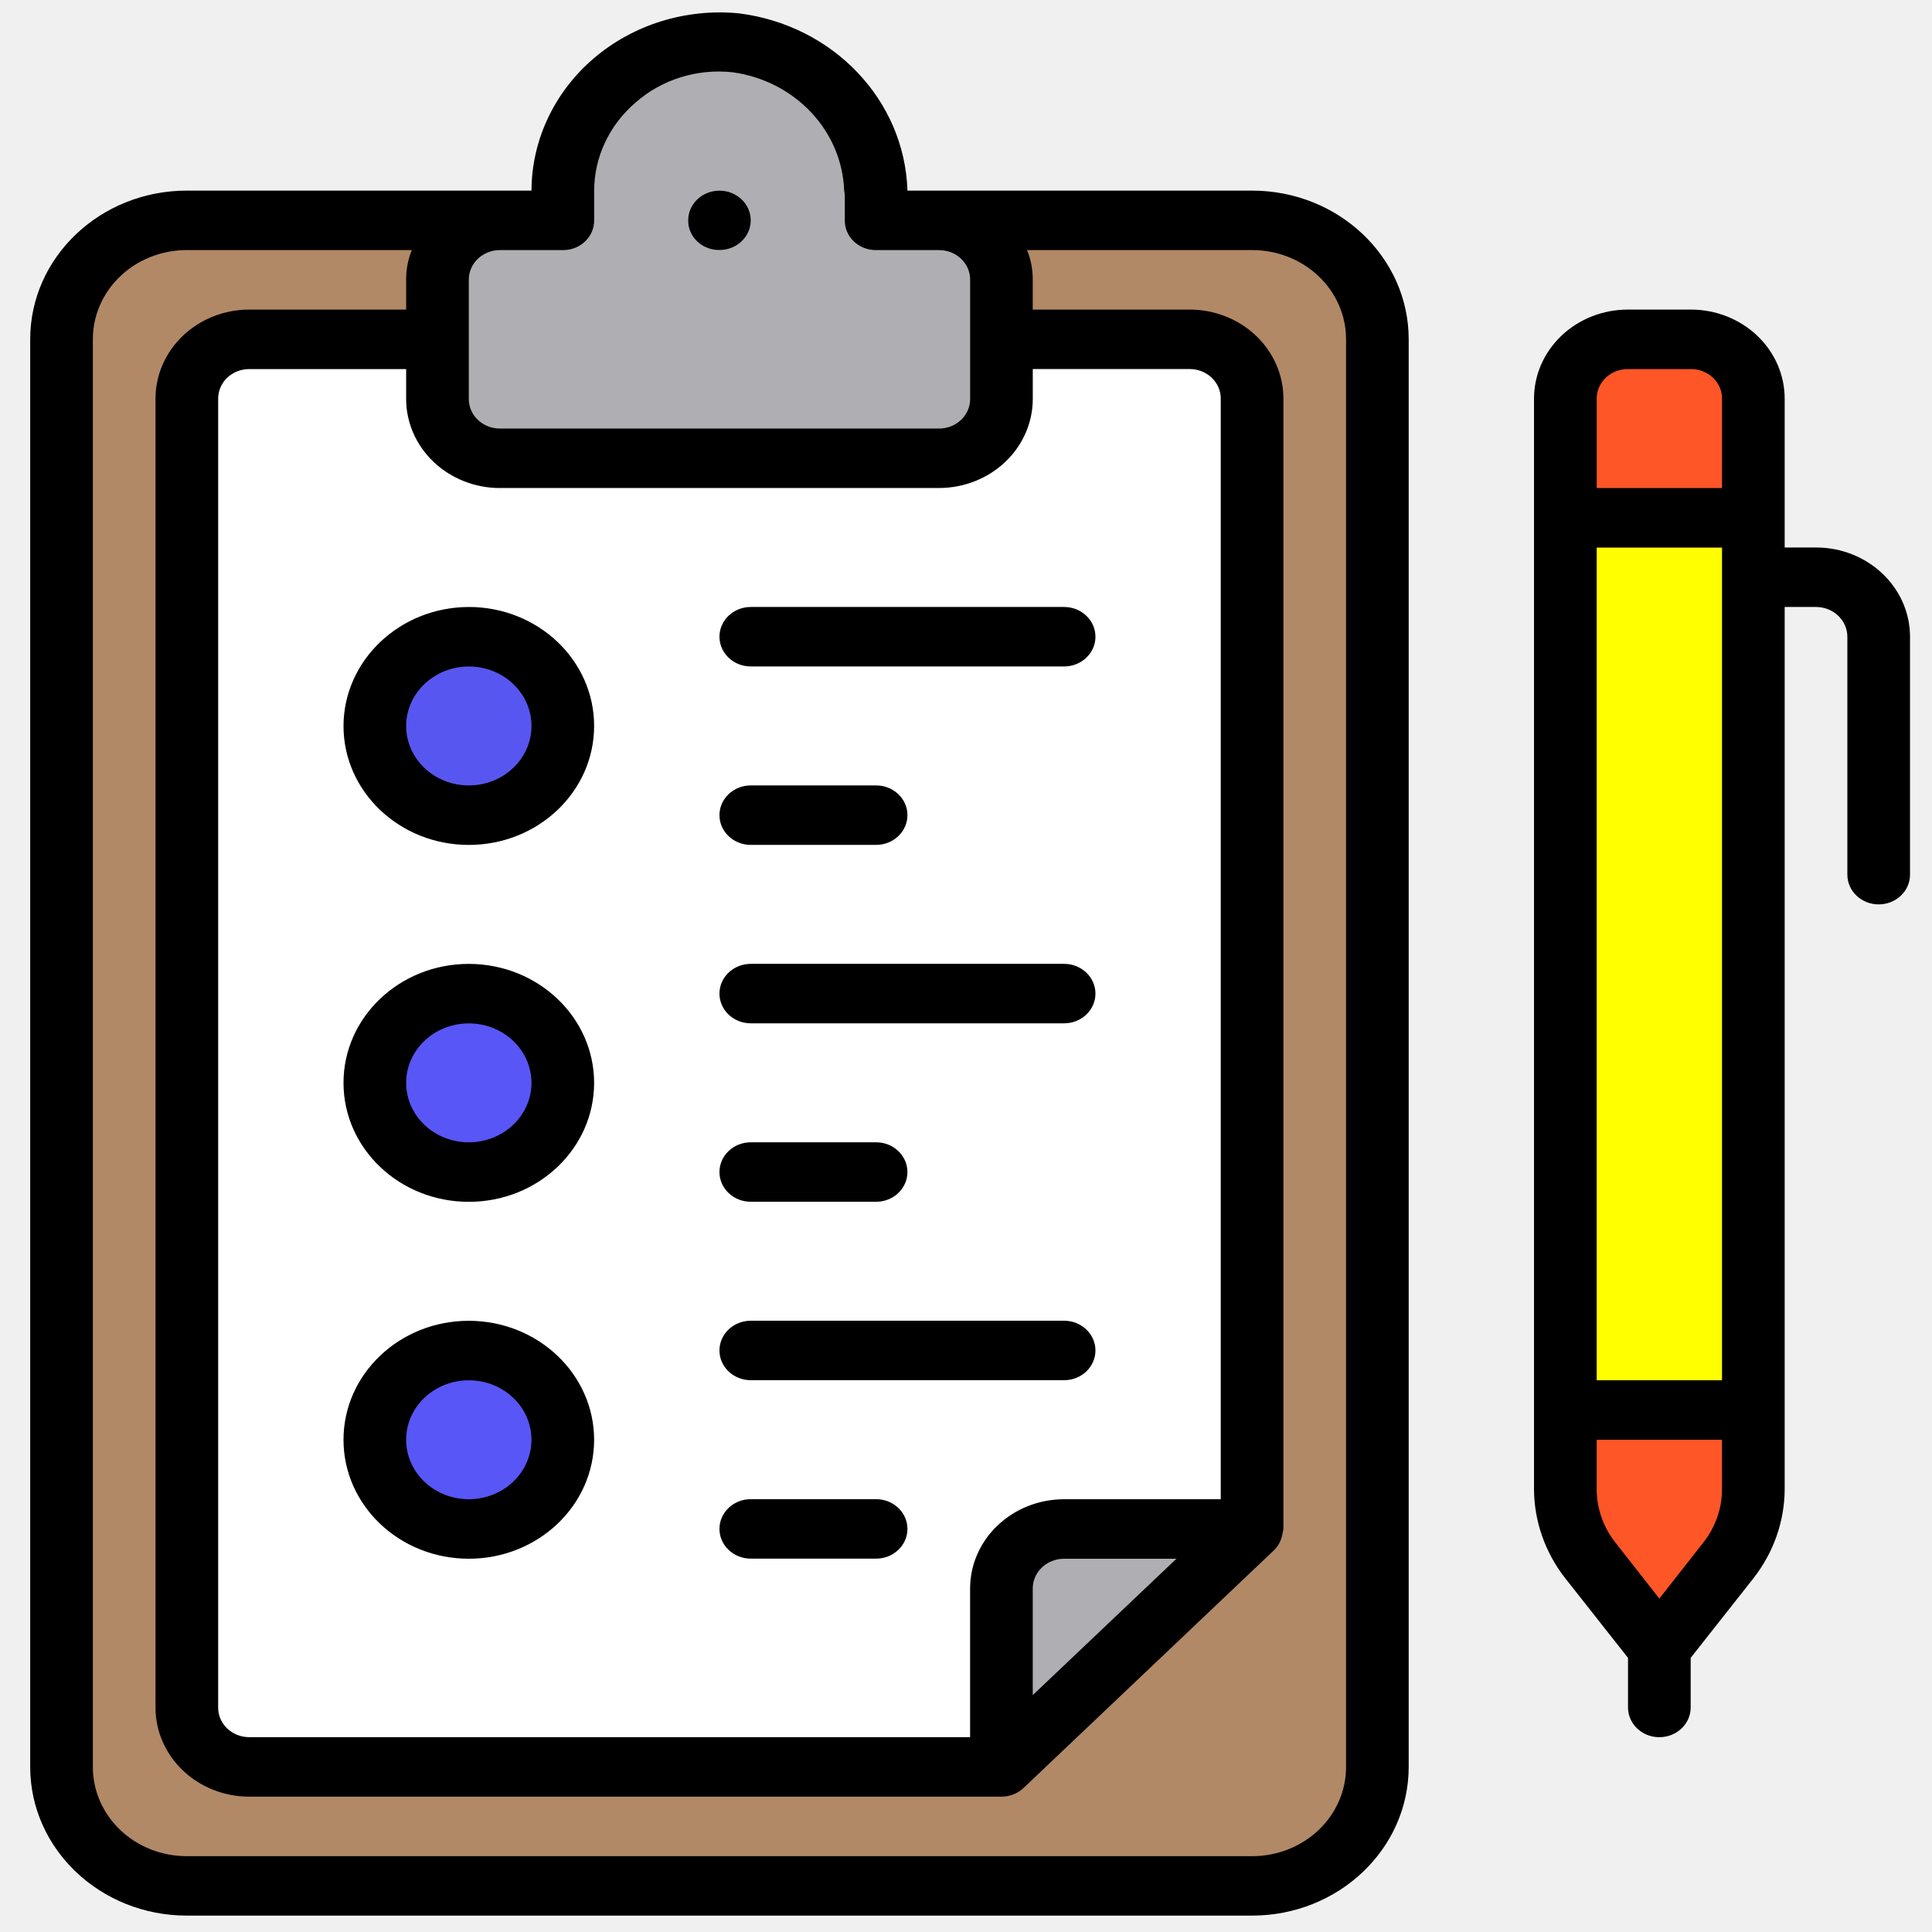
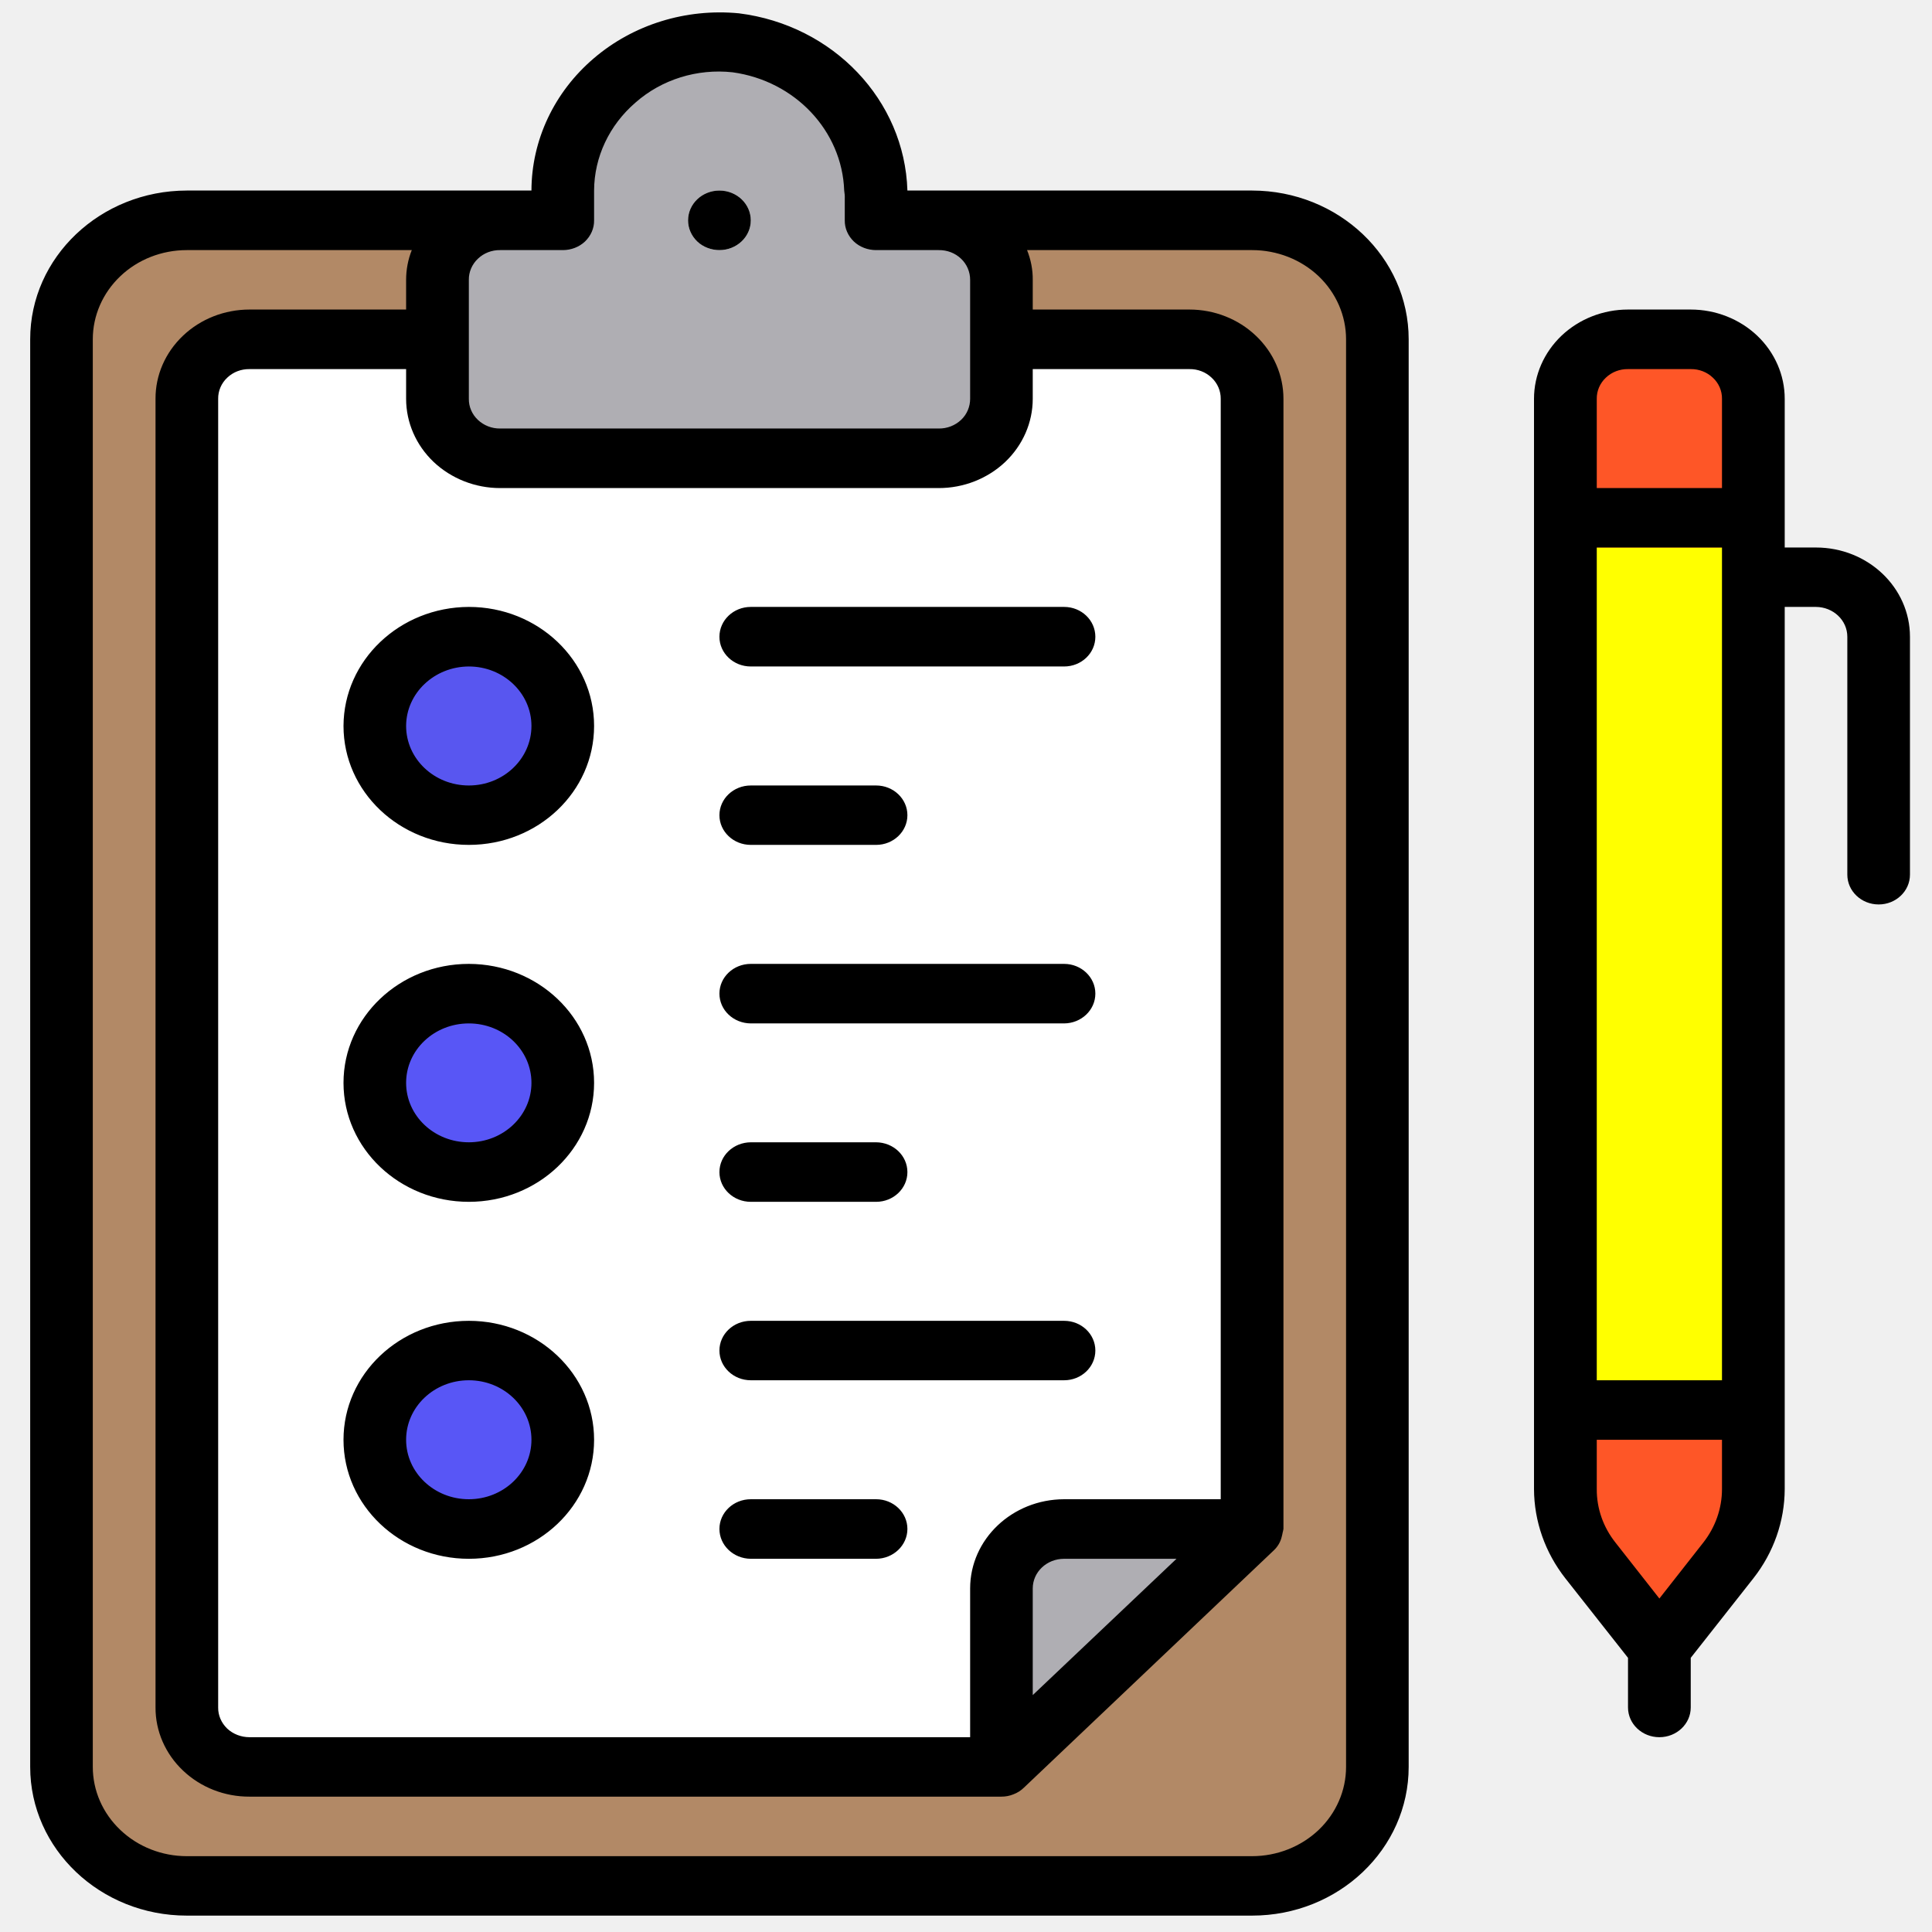
- <svg xmlns="http://www.w3.org/2000/svg" data-name="Layer 1" viewBox="0 0 64 64" version="1.1" id="svg24" width="64" height="64">
-   <defs id="defs28" />
-   <rect width="43.59" height="55.173" x="2.038" y="7.299" rx="4.151" ry="3.941" id="rect2" style="fill:#b28966;stroke-width:2.022" />
-   <path d="M 33.174,58.531 H 8.265 A 2.076,1.97 0 0 1 6.189,56.561 V 13.211 A 2.076,1.97 0 0 1 8.265,11.24 H 39.401 a 2.076,1.97 0 0 1 2.076,1.97 v 37.439" id="path4" style="fill:#ffffff;stroke-width:2.022" />
-   <path d="M 29.022,7.299 V 6.595 a 5.393,5.119 0 0 0 -4.654,-5.182 5.19,4.927 0 0 0 -5.724,4.901 v 0.985 h -2.076 a 2.076,1.97 0 0 0 -2.076,1.97 v 3.941 a 2.076,1.97 0 0 0 2.076,1.97 H 31.098 a 2.076,1.97 0 0 0 2.076,-1.97 V 9.27 A 2.076,1.97 0 0 0 31.098,7.299 Z" id="path6" style="fill:#afaeb3;stroke-width:2.022" />
-   <ellipse cx="23.833" cy="7.299" id="circle8" style="fill:#ffffff;stroke-width:2.022" rx="1.038" ry="0.985" />
-   <path d="m 33.173,58.531 v -5.911 a 2.076,1.97 0 0 1 2.076,-1.97 h 6.227 z" id="path10" style="fill:#afaeb3;stroke-width:2.022" />
-   <ellipse cx="15.53" cy="24.048" id="circle12" style="fill:#5856f0;fill-opacity:1;stroke-width:2.022" rx="3.114" ry="2.956" />
-   <ellipse cx="15.53" cy="47.694" id="circle14" style="fill:#5856f6;fill-opacity:1;stroke-width:2.022" rx="3.114" ry="2.956" />
-   <ellipse cx="15.53" cy="35.871" id="circle16" style="fill:#5856f6;fill-opacity:1;stroke-width:2.022" rx="3.114" ry="2.956" />
-   <path d="m 58.082,13.211 v 36.119 a 4.086,3.879 0 0 1 -0.83,2.365 l -1.245,1.576 -1.038,1.32 -1.038,-1.32 -1.245,-1.576 A 4.086,3.879 0 0 1 51.855,49.329 V 13.211 a 2.082,1.976 0 0 1 2.076,-1.97 h 2.076 a 2.082,1.976 0 0 1 2.076,1.97 z" id="path18" style="fill:#ffff00;fill-opacity:1;stroke-width:2.022" />
-   <path d="m 58.082,46.709 v 2.621 a 4.086,3.879 0 0 1 -0.83,2.365 l -2.283,2.897 -2.283,-2.897 a 4.086,3.879 0 0 1 -0.83,-2.365 v -2.621 z m 0,-33.498 v 4.926 h -6.227 v -4.926 a 2.082,1.976 0 0 1 2.076,-1.97 h 2.076 a 2.082,1.976 0 0 1 2.076,1.97 z" id="path20" style="fill:#fe5627;fill-opacity:1;stroke-width:2.022" />
-   <path d="M 41.476,6.314 H 30.06 A 6.426,6.1 0 0 0 24.476,0.442 6.237,5.921 0 0 0 17.606,6.314 H 6.189 A 5.191,4.928 0 0 0 1,11.24 v 47.291 a 5.191,4.928 0 0 0 5.189,4.926 H 41.476 a 5.191,4.928 0 0 0 5.189,-4.926 V 11.24 A 5.191,4.928 0 0 0 41.476,6.314 Z M 15.53,12.225 V 9.27 a 1.028,0.976 0 0 1 1.038,-0.985 h 2.076 a 1.028,0.976 0 0 0 1.038,-0.985 v -0.985 a 4.155,3.944 0 0 1 1.37,-2.916 4.045,3.84 0 0 1 3.217,-1.005 4.321,4.102 0 0 1 3.695,3.921 1.275,1.21 0 0 1 0.021,0.276 v 0.709 a 1.028,0.976 0 0 0 1.038,0.985 h 2.076 a 1.028,0.976 0 0 1 1.038,0.985 v 3.941 a 1.028,0.976 0 0 1 -1.038,0.985 H 16.568 a 1.028,0.976 0 0 1 -1.038,-0.985 z m 1.038,3.941 H 31.098 a 3.109,2.952 0 0 0 3.114,-2.956 v -0.985 h 5.189 a 1.028,0.976 0 0 1 1.038,0.985 v 36.454 h -5.189 a 3.117,2.959 0 0 0 -3.114,2.956 v 4.926 H 8.265 A 1.028,0.976 0 0 1 7.227,56.561 V 13.211 a 1.028,0.976 0 0 1 1.038,-0.985 h 5.189 v 0.985 a 3.109,2.952 0 0 0 3.114,2.956 z m 22.403,35.469 -4.76,4.518 v -3.533 a 1.039,0.986 0 0 1 1.038,-0.985 z m 5.619,6.897 a 3.109,2.952 0 0 1 -3.114,2.956 H 6.189 A 3.109,2.952 0 0 1 3.076,58.531 V 11.24 A 3.109,2.952 0 0 1 6.189,8.284 H 13.641 A 2.877,2.731 0 0 0 13.454,9.27 V 10.255 H 8.265 a 3.109,2.952 0 0 0 -3.114,2.956 v 43.35 a 3.109,2.952 0 0 0 3.114,2.956 H 33.173 a 1.038,0.985 0 0 0 0.394,-0.074 1.014,0.963 0 0 0 0.356,-0.23 l 8.272,-7.852 a 1.012,0.96 0 0 0 0.268,-0.462 0.96,0.911 0 0 0 0.025,-0.122 0.985,0.935 0 0 0 0.027,-0.127 V 13.211 A 3.109,2.952 0 0 0 39.401,10.255 H 34.211 V 9.27 A 2.877,2.731 0 0 0 34.024,8.284 h 7.452 a 3.109,2.952 0 0 1 3.114,2.956 z M 23.833,8.284 A 1.038,0.985 0 1 0 22.795,7.299 1.028,0.976 0 0 0 23.833,8.284 Z M 11.379,24.048 a 4.151,3.941 0 1 0 4.151,-3.941 4.164,3.953 0 0 0 -4.151,3.941 z m 4.151,-1.97 a 2.076,1.97 0 1 1 -2.076,1.97 2.082,1.976 0 0 1 2.076,-1.97 z m 0,21.675 a 4.151,3.941 0 1 0 4.151,3.941 4.156,3.945 0 0 0 -4.151,-3.941 z m 0,5.911 a 2.076,1.97 0 1 1 2.076,-1.97 2.078,1.973 0 0 1 -2.076,1.97 z m 0,-17.734 a 4.151,3.941 0 1 0 4.151,3.941 4.156,3.945 0 0 0 -4.151,-3.941 z m 0,5.911 a 2.076,1.97 0 1 1 2.076,-1.97 2.078,1.973 0 0 1 -2.076,1.97 z m 9.341,-15.764 h 10.379 a 1.038,0.985 0 0 0 0,-1.97 H 24.871 a 1.038,0.985 0 0 0 0,1.97 z m 0,5.911 h 4.151 a 1.038,0.985 0 0 0 0,-1.97 h -4.151 a 1.038,0.985 0 0 0 0,1.97 z m 0,5.911 h 10.379 a 1.038,0.985 0 0 0 0,-1.97 H 24.871 a 1.038,0.985 0 0 0 0,1.97 z m 0,5.911 h 4.151 a 1.038,0.985 0 0 0 0,-1.97 h -4.151 a 1.038,0.985 0 0 0 0,1.97 z m 0,5.911 h 10.379 a 1.038,0.985 0 0 0 0,-1.97 H 24.871 a 1.038,0.985 0 0 0 0,1.97 z m 0,5.911 h 4.151 a 1.038,0.985 0 0 0 0,-1.97 h -4.151 a 1.038,0.985 0 0 0 0,1.97 z M 60.158,18.137 h -1.038 v -4.926 a 3.109,2.952 0 0 0 -3.114,-2.956 h -2.076 a 3.109,2.952 0 0 0 -3.114,2.956 v 36.119 a 5.243,4.978 0 0 0 1.038,2.956 l 2.076,2.633 v 1.643 a 1.038,0.985 0 0 0 2.076,0 v -1.643 l 2.076,-2.633 a 5.243,4.978 0 0 0 1.038,-2.956 V 20.107 h 1.038 a 1.039,0.986 0 0 1 1.038,0.985 v 7.882 a 1.038,0.985 0 0 0 2.076,0 v -7.882 a 3.117,2.959 0 0 0 -3.114,-2.956 z m -3.114,31.193 a 3.109,2.951 0 0 1 -0.623,1.773 l -1.453,1.852 -1.453,-1.852 a 3.109,2.951 0 0 1 -0.623,-1.773 v -1.635 h 4.151 z m 0,-3.606 H 52.893 V 18.137 h 4.151 z m 0,-29.557 h -4.151 v -2.956 a 1.028,0.976 0 0 1 1.038,-0.985 h 2.076 a 1.028,0.976 0 0 1 1.038,0.985 z" id="path22" style="stroke-width:2.022" />
+ <svg xmlns="http://www.w3.org/2000/svg" width="64px" height="64px" viewBox="0 0 64 64" version="1.1">
+   <g id="surface1">
+     <path style=" stroke:none;fill-rule:nonzero;fill:rgb(69.804%,53.725%,40%);fill-opacity:1;" d="M 6.188 7.301 L 41.477 7.301 C 43.77 7.301 45.629 9.062 45.629 11.238 L 45.629 58.531 C 45.629 60.707 43.77 62.473 41.477 62.473 L 6.188 62.473 C 3.898 62.473 2.039 60.707 2.039 58.531 L 2.039 11.238 C 2.039 9.062 3.898 7.301 6.188 7.301 Z M 6.188 7.301 " />
+     <path style=" stroke:none;fill-rule:nonzero;fill:rgb(100%,100%,100%);fill-opacity:1;" d="M 33.172 58.531 L 8.266 58.531 C 7.117 58.531 6.188 57.648 6.188 56.562 L 6.188 13.211 C 6.188 12.121 7.117 11.238 8.266 11.238 L 39.402 11.238 C 40.547 11.238 41.477 12.121 41.477 13.211 L 41.477 50.648 " />
+     <path style=" stroke:none;fill-rule:nonzero;fill:rgb(68.627%,68.235%,70.196%);fill-opacity:1;" d="M 29.023 7.301 L 29.023 6.594 C 29.082 3.996 27.078 1.77 24.367 1.414 C 22.906 1.27 21.449 1.723 20.359 2.656 C 19.266 3.59 18.645 4.918 18.645 6.312 L 18.645 7.301 L 16.566 7.301 C 15.422 7.301 14.492 8.18 14.492 9.27 L 14.492 13.211 C 14.492 14.297 15.422 15.18 16.566 15.18 L 31.098 15.18 C 32.242 15.18 33.172 14.297 33.172 13.211 L 33.172 9.27 C 33.172 8.18 32.242 7.301 31.098 7.301 Z M 29.023 7.301 " />
+     <path style=" stroke:none;fill-rule:nonzero;fill:rgb(100%,100%,100%);fill-opacity:1;" d="M 24.871 7.301 C 24.871 7.844 24.406 8.285 23.832 8.285 C 23.258 8.285 22.793 7.844 22.793 7.301 C 22.793 6.754 23.258 6.312 23.832 6.312 C 24.406 6.312 24.871 6.754 24.871 7.301 Z M 24.871 7.301 " />
+     <path style=" stroke:none;fill-rule:nonzero;fill:rgb(68.627%,68.235%,70.196%);fill-opacity:1;" d="M 33.172 58.531 L 33.172 52.621 C 33.172 51.531 34.102 50.648 35.25 50.648 L 41.477 50.648 Z M 33.172 58.531 " />
+     <path style=" stroke:none;fill-rule:nonzero;fill:rgb(34.51%,33.725%,94.118%);fill-opacity:1;" d="M 18.645 24.047 C 18.645 25.68 17.25 27.004 15.531 27.004 C 13.809 27.004 12.418 25.68 12.418 24.047 C 12.418 22.414 13.809 21.094 15.531 21.094 C 17.25 21.094 18.645 22.414 18.645 24.047 Z M 18.645 24.047 " />
+     <path style=" stroke:none;fill-rule:nonzero;fill:rgb(34.51%,33.725%,96.471%);fill-opacity:1;" d="M 18.645 47.695 C 18.645 49.328 17.25 50.648 15.531 50.648 C 13.809 50.648 12.418 49.328 12.418 47.695 C 12.418 46.062 13.809 44.738 15.531 44.738 C 17.25 44.738 18.645 46.062 18.645 47.695 Z M 18.645 47.695 " />
+     <path style=" stroke:none;fill-rule:nonzero;fill:rgb(34.51%,33.725%,96.471%);fill-opacity:1;" d="M 18.645 35.871 C 18.645 37.504 17.25 38.828 15.531 38.828 C 13.809 38.828 12.418 37.504 12.418 35.871 C 12.418 34.238 13.809 32.914 15.531 32.914 C 17.25 32.914 18.645 34.238 18.645 35.871 Z M 18.645 35.871 " />
+     <path style=" stroke:none;fill-rule:nonzero;fill:rgb(100%,100%,0%);fill-opacity:1;" d="M 58.082 13.211 L 58.082 49.328 C 58.086 50.184 57.793 51.016 57.25 51.695 L 56.008 53.27 L 54.969 54.59 L 53.93 53.27 L 52.684 51.695 C 52.141 51.016 51.852 50.184 51.855 49.328 L 51.855 13.211 C 51.859 12.125 52.785 11.242 53.93 11.238 L 56.008 11.238 C 57.152 11.242 58.078 12.125 58.082 13.211 Z M 58.082 13.211 " />
+     <path style=" stroke:none;fill-rule:nonzero;fill:rgb(99.608%,33.725%,15.294%);fill-opacity:1;" d="M 58.082 46.707 L 58.082 49.328 C 58.086 50.184 57.793 51.016 57.25 51.695 L 54.969 54.59 L 52.684 51.695 C 52.141 51.016 51.852 50.184 51.855 49.328 L 51.855 46.707 Z M 58.082 13.211 L 58.082 18.137 L 51.855 18.137 L 51.855 13.211 C 51.859 12.125 52.785 11.242 53.93 11.238 L 56.008 11.238 C 57.152 11.242 58.078 12.125 58.082 13.211 Z M 58.082 13.211 " />
+     <path style=" stroke:none;fill-rule:nonzero;fill:rgb(0%,0%,0%);fill-opacity:1;" d="M 41.477 6.312 L 30.059 6.312 C 29.969 3.32 27.602 0.832 24.477 0.441 C 22.723 0.273 20.977 0.812 19.668 1.934 C 18.359 3.051 17.609 4.641 17.605 6.312 L 6.188 6.312 C 3.324 6.316 1 8.52 1 11.238 L 1 58.531 C 1 61.25 3.324 63.457 6.188 63.457 L 41.477 63.457 C 44.34 63.457 46.664 61.25 46.664 58.531 L 46.664 11.238 C 46.664 8.52 44.34 6.316 41.477 6.312 Z M 15.531 12.227 L 15.531 9.27 C 15.527 9.008 15.637 8.754 15.832 8.57 C 16.027 8.383 16.293 8.281 16.566 8.285 L 18.645 8.285 C 18.918 8.285 19.184 8.184 19.379 8 C 19.574 7.812 19.684 7.562 19.68 7.301 L 19.68 6.312 C 19.684 5.203 20.184 4.145 21.051 3.398 C 21.918 2.633 23.094 2.266 24.27 2.395 C 26.336 2.68 27.895 4.332 27.965 6.312 C 27.98 6.406 27.988 6.496 27.984 6.59 L 27.984 7.301 C 27.98 7.562 28.09 7.812 28.285 8 C 28.48 8.184 28.746 8.285 29.023 8.285 L 31.098 8.285 C 31.375 8.281 31.641 8.383 31.836 8.57 C 32.031 8.754 32.137 9.008 32.137 9.27 L 32.137 13.211 C 32.137 13.473 32.031 13.727 31.836 13.91 C 31.641 14.094 31.375 14.199 31.098 14.195 L 16.566 14.195 C 16.293 14.199 16.027 14.094 15.832 13.91 C 15.637 13.727 15.527 13.473 15.531 13.211 Z M 16.566 16.168 L 31.098 16.168 C 31.926 16.168 32.715 15.855 33.301 15.301 C 33.883 14.746 34.211 13.996 34.211 13.211 L 34.211 12.227 L 39.402 12.227 C 39.676 12.223 39.941 12.324 40.137 12.512 C 40.332 12.695 40.441 12.949 40.438 13.211 L 40.438 49.664 L 35.25 49.664 C 33.531 49.668 32.137 50.988 32.137 52.621 L 32.137 57.547 L 8.266 57.547 C 7.988 57.547 7.723 57.445 7.527 57.262 C 7.332 57.074 7.223 56.824 7.227 56.562 L 7.227 13.211 C 7.223 12.949 7.332 12.695 7.527 12.512 C 7.723 12.324 7.988 12.223 8.266 12.227 L 13.453 12.227 L 13.453 13.211 C 13.453 13.996 13.781 14.746 14.363 15.301 C 14.949 15.855 15.742 16.168 16.566 16.168 Z M 38.973 51.637 L 34.211 56.152 L 34.211 52.621 C 34.211 52.074 34.676 51.637 35.25 51.637 Z M 44.59 58.531 C 44.59 59.316 44.262 60.066 43.68 60.621 C 43.094 61.176 42.301 61.488 41.477 61.488 L 6.188 61.488 C 5.363 61.488 4.57 61.176 3.988 60.621 C 3.402 60.066 3.074 59.316 3.074 58.531 L 3.074 11.238 C 3.074 10.457 3.402 9.703 3.988 9.148 C 4.57 8.594 5.363 8.285 6.188 8.285 L 13.641 8.285 C 13.516 8.598 13.453 8.934 13.453 9.27 L 13.453 10.254 L 8.266 10.254 C 7.438 10.254 6.645 10.566 6.062 11.121 C 5.477 11.676 5.148 12.426 5.152 13.211 L 5.152 56.562 C 5.148 57.344 5.477 58.098 6.062 58.652 C 6.645 59.207 7.438 59.52 8.266 59.516 L 33.172 59.516 C 33.309 59.516 33.441 59.492 33.566 59.441 C 33.703 59.391 33.824 59.312 33.922 59.215 L 42.195 51.359 C 42.328 51.234 42.422 51.074 42.461 50.898 C 42.473 50.859 42.48 50.816 42.488 50.777 C 42.5 50.734 42.508 50.691 42.516 50.648 L 42.516 13.211 C 42.516 12.426 42.188 11.676 41.602 11.121 C 41.02 10.566 40.227 10.254 39.402 10.254 L 34.211 10.254 L 34.211 9.27 C 34.215 8.934 34.148 8.598 34.023 8.285 L 41.477 8.285 C 42.301 8.285 43.094 8.594 43.68 9.148 C 44.262 9.703 44.59 10.457 44.59 11.238 Z M 23.832 8.285 C 24.406 8.285 24.871 7.844 24.871 7.301 C 24.871 6.754 24.406 6.312 23.832 6.312 C 23.258 6.312 22.793 6.754 22.793 7.301 C 22.793 7.562 22.902 7.812 23.098 8 C 23.293 8.184 23.559 8.285 23.832 8.285 Z M 11.379 24.047 C 11.379 26.227 13.238 27.988 15.531 27.988 C 17.824 27.988 19.68 26.227 19.68 24.047 C 19.68 21.871 17.824 20.105 15.531 20.105 C 13.238 20.113 11.387 21.875 11.379 24.047 Z M 15.531 22.078 C 16.676 22.078 17.605 22.961 17.605 24.047 C 17.605 25.137 16.676 26.02 15.531 26.02 C 14.383 26.02 13.453 25.137 13.453 24.047 C 13.457 22.961 14.387 22.082 15.531 22.078 Z M 15.531 43.754 C 13.238 43.754 11.379 45.516 11.379 47.695 C 11.379 49.871 13.238 51.637 15.531 51.637 C 17.824 51.637 19.68 49.871 19.68 47.695 C 19.68 45.52 17.82 43.754 15.531 43.754 Z M 15.531 49.664 C 14.383 49.664 13.453 48.781 13.453 47.695 C 13.453 46.605 14.383 45.723 15.531 45.723 C 16.676 45.723 17.605 46.605 17.605 47.695 C 17.605 48.781 16.676 49.664 15.531 49.664 Z M 15.531 31.93 C 13.238 31.93 11.379 33.695 11.379 35.871 C 11.379 38.047 13.238 39.812 15.531 39.812 C 17.824 39.812 19.68 38.047 19.68 35.871 C 19.68 33.695 17.82 31.934 15.531 31.93 Z M 15.531 37.84 C 14.383 37.84 13.453 36.961 13.453 35.871 C 13.453 34.781 14.383 33.902 15.531 33.902 C 16.676 33.902 17.605 34.781 17.605 35.871 C 17.605 36.957 16.676 37.84 15.531 37.84 Z M 24.871 22.078 L 35.25 22.078 C 35.824 22.078 36.285 21.637 36.285 21.094 C 36.285 20.547 35.824 20.105 35.25 20.105 L 24.871 20.105 C 24.297 20.105 23.832 20.547 23.832 21.094 C 23.832 21.637 24.297 22.078 24.871 22.078 Z M 24.871 27.988 L 29.023 27.988 C 29.594 27.988 30.059 27.547 30.059 27.004 C 30.059 26.461 29.594 26.02 29.023 26.02 L 24.871 26.02 C 24.297 26.02 23.832 26.461 23.832 27.004 C 23.832 27.547 24.297 27.988 24.871 27.988 Z M 24.871 33.902 L 35.25 33.902 C 35.82 33.898 36.285 33.461 36.285 32.914 C 36.285 32.371 35.82 31.93 35.25 31.93 L 24.871 31.93 C 24.297 31.93 23.832 32.371 23.832 32.914 C 23.832 33.461 24.297 33.898 24.871 33.902 Z M 24.871 39.812 L 29.023 39.812 C 29.594 39.812 30.059 39.371 30.059 38.828 C 30.059 38.281 29.594 37.844 29.023 37.84 L 24.871 37.84 C 24.297 37.844 23.832 38.281 23.832 38.828 C 23.832 39.371 24.297 39.812 24.871 39.812 Z M 24.871 45.723 L 35.25 45.723 C 35.824 45.723 36.285 45.281 36.285 44.738 C 36.285 44.195 35.824 43.754 35.25 43.754 L 24.871 43.754 C 24.297 43.754 23.832 44.195 23.832 44.738 C 23.832 45.281 24.297 45.723 24.871 45.723 Z M 24.871 51.637 L 29.023 51.637 C 29.594 51.633 30.059 51.191 30.059 50.648 C 30.059 50.105 29.594 49.664 29.023 49.664 L 24.871 49.664 C 24.297 49.664 23.832 50.105 23.832 50.648 C 23.832 51.191 24.297 51.633 24.871 51.637 Z M 60.156 18.137 L 59.121 18.137 L 59.121 13.211 C 59.121 12.426 58.793 11.676 58.211 11.121 C 57.625 10.566 56.832 10.254 56.008 10.254 L 53.93 10.254 C 53.105 10.254 52.312 10.566 51.727 11.121 C 51.145 11.676 50.816 12.426 50.816 13.211 L 50.816 49.328 C 50.82 50.395 51.184 51.43 51.855 52.285 L 53.93 54.918 L 53.93 56.562 C 53.93 57.105 54.395 57.547 54.969 57.547 C 55.543 57.547 56.008 57.105 56.008 56.562 L 56.008 54.918 L 58.082 52.285 C 58.754 51.43 59.117 50.395 59.121 49.328 L 59.121 20.105 L 60.156 20.105 C 60.73 20.109 61.195 20.547 61.195 21.094 L 61.195 28.973 C 61.195 29.52 61.66 29.961 62.234 29.961 C 62.805 29.961 63.27 29.52 63.27 28.973 L 63.27 21.094 C 63.27 19.461 61.875 18.137 60.156 18.137 Z M 57.043 49.328 C 57.043 49.969 56.824 50.59 56.422 51.102 L 54.969 52.953 L 53.516 51.102 C 53.109 50.59 52.891 49.969 52.895 49.328 L 52.895 47.695 L 57.043 47.695 Z M 57.043 45.723 L 52.895 45.723 L 52.895 18.137 L 57.043 18.137 Z M 57.043 16.168 L 52.895 16.168 L 52.895 13.211 C 52.891 12.949 53 12.695 53.195 12.512 C 53.391 12.324 53.656 12.223 53.93 12.227 L 56.008 12.227 C 56.281 12.223 56.547 12.324 56.742 12.512 C 56.938 12.695 57.047 12.949 57.043 13.211 Z M 57.043 16.168 " />
+   </g>
</svg>
